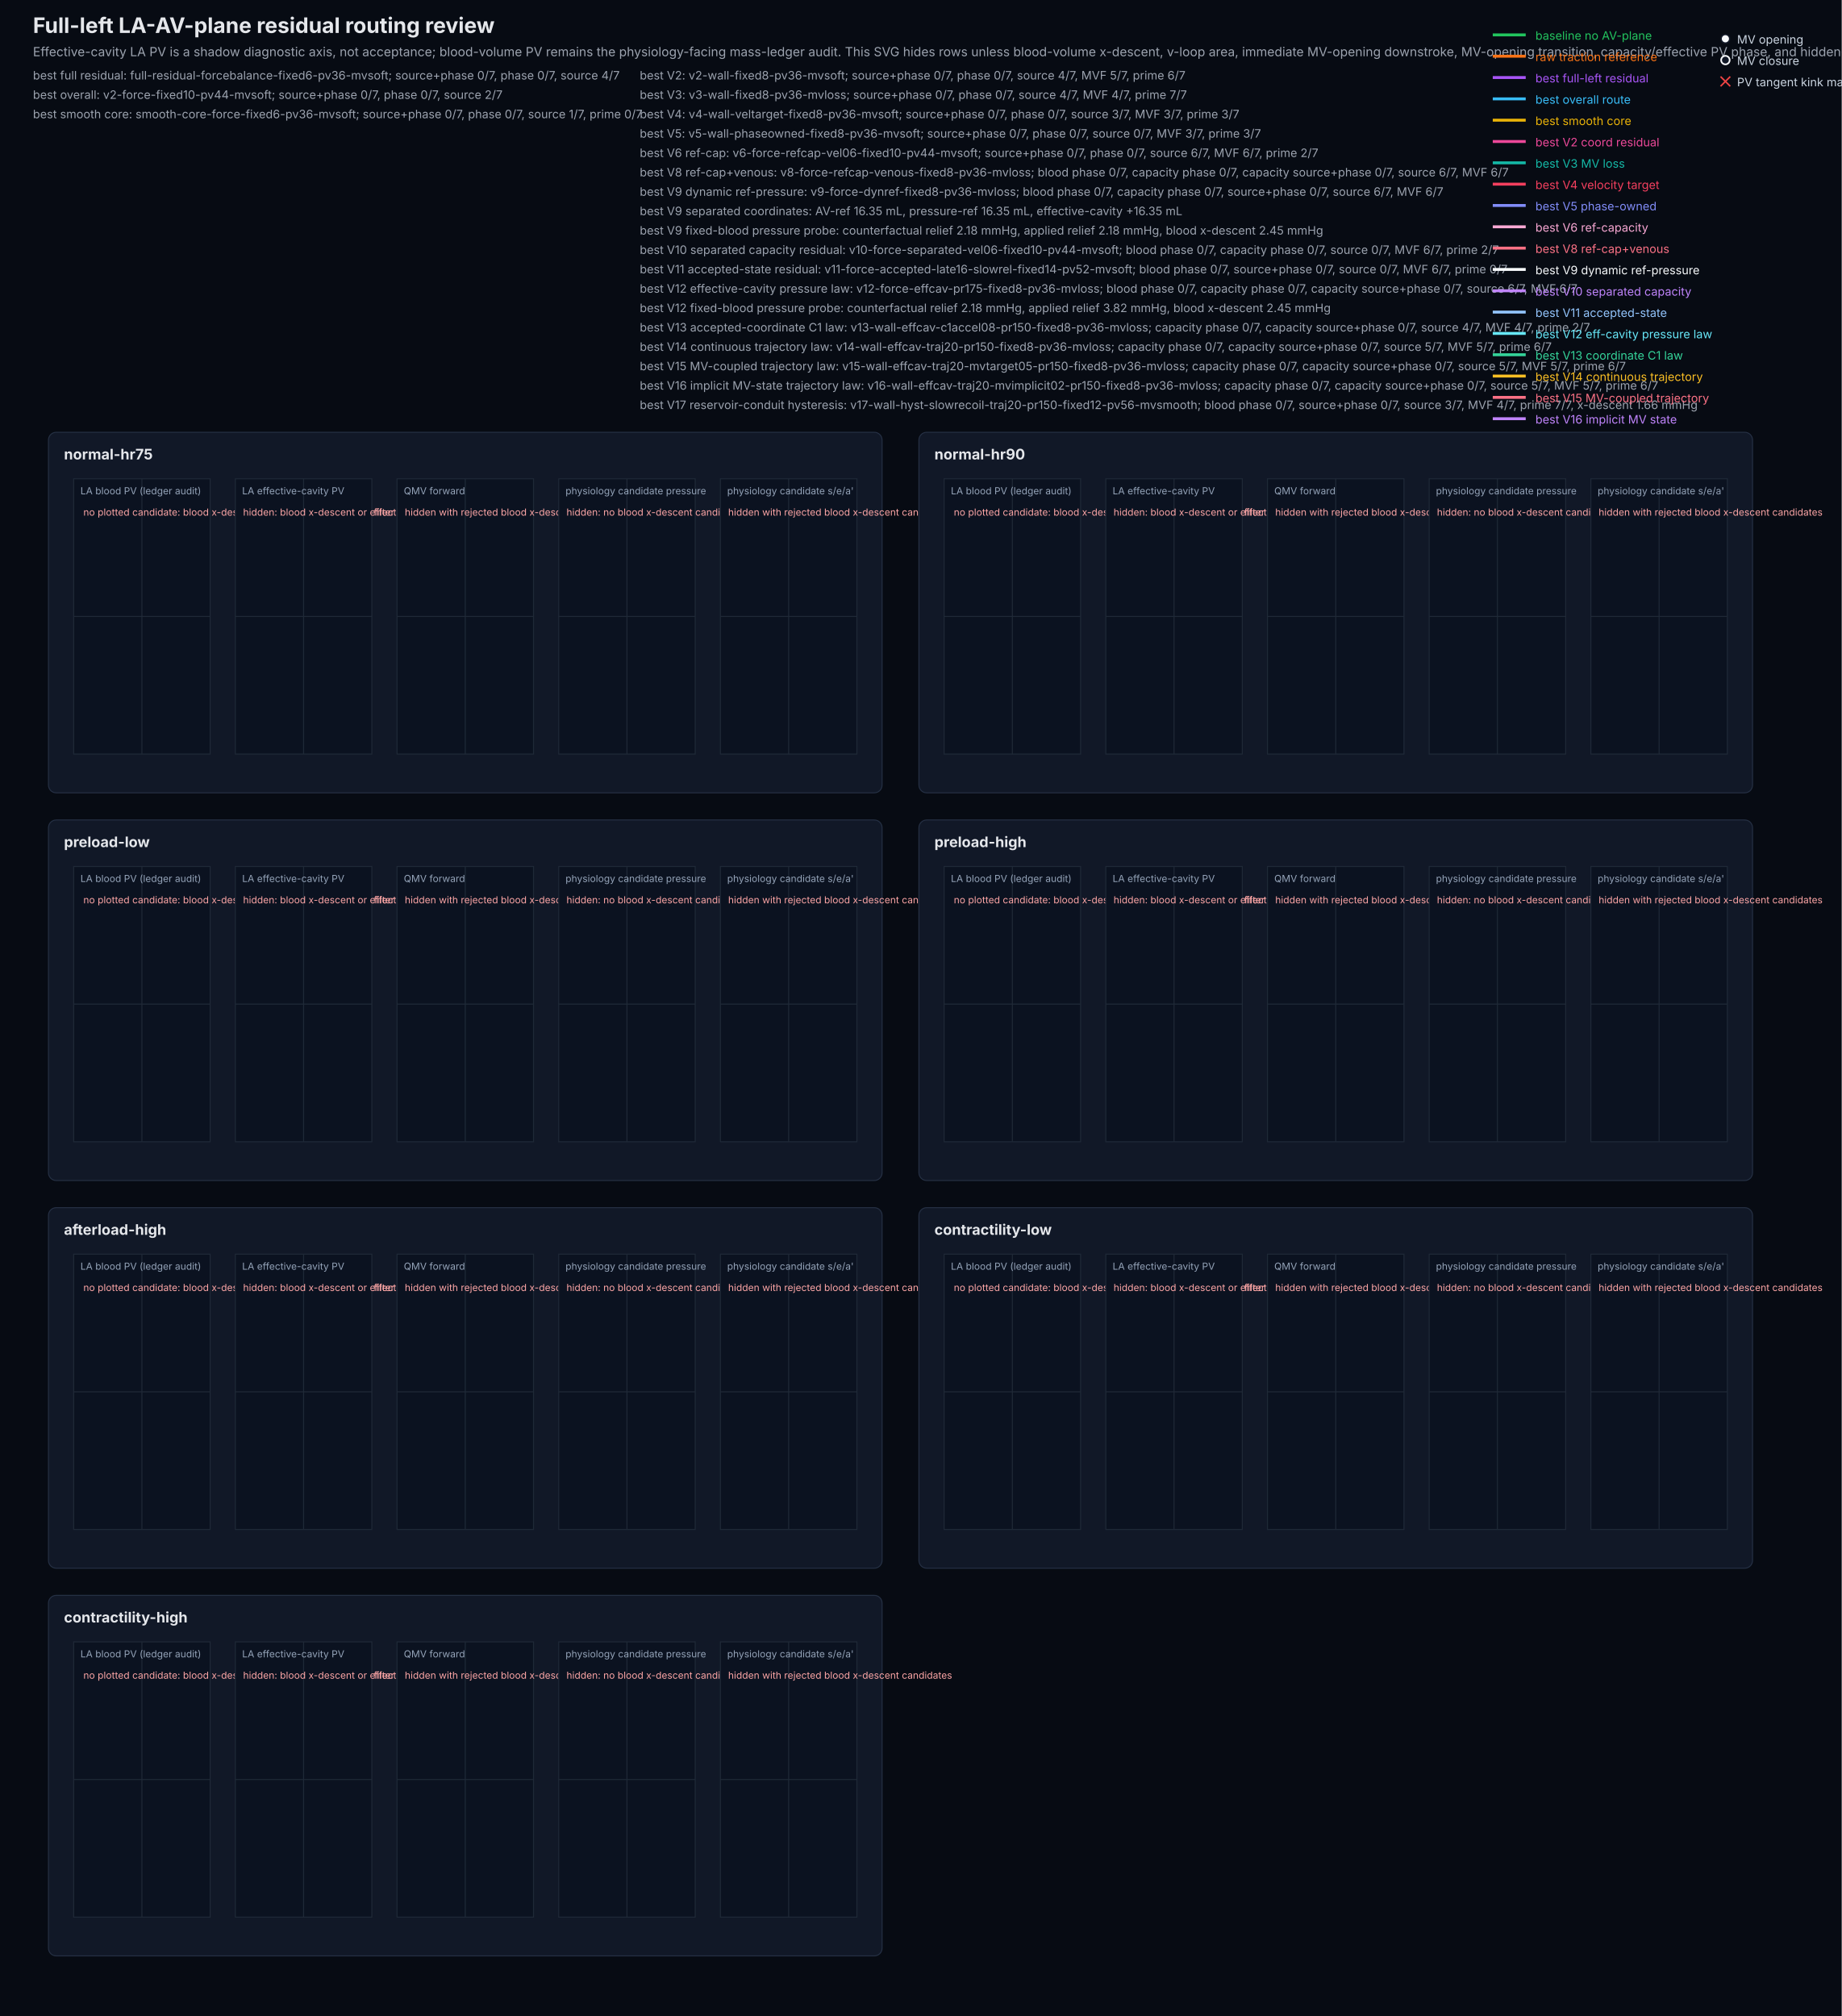
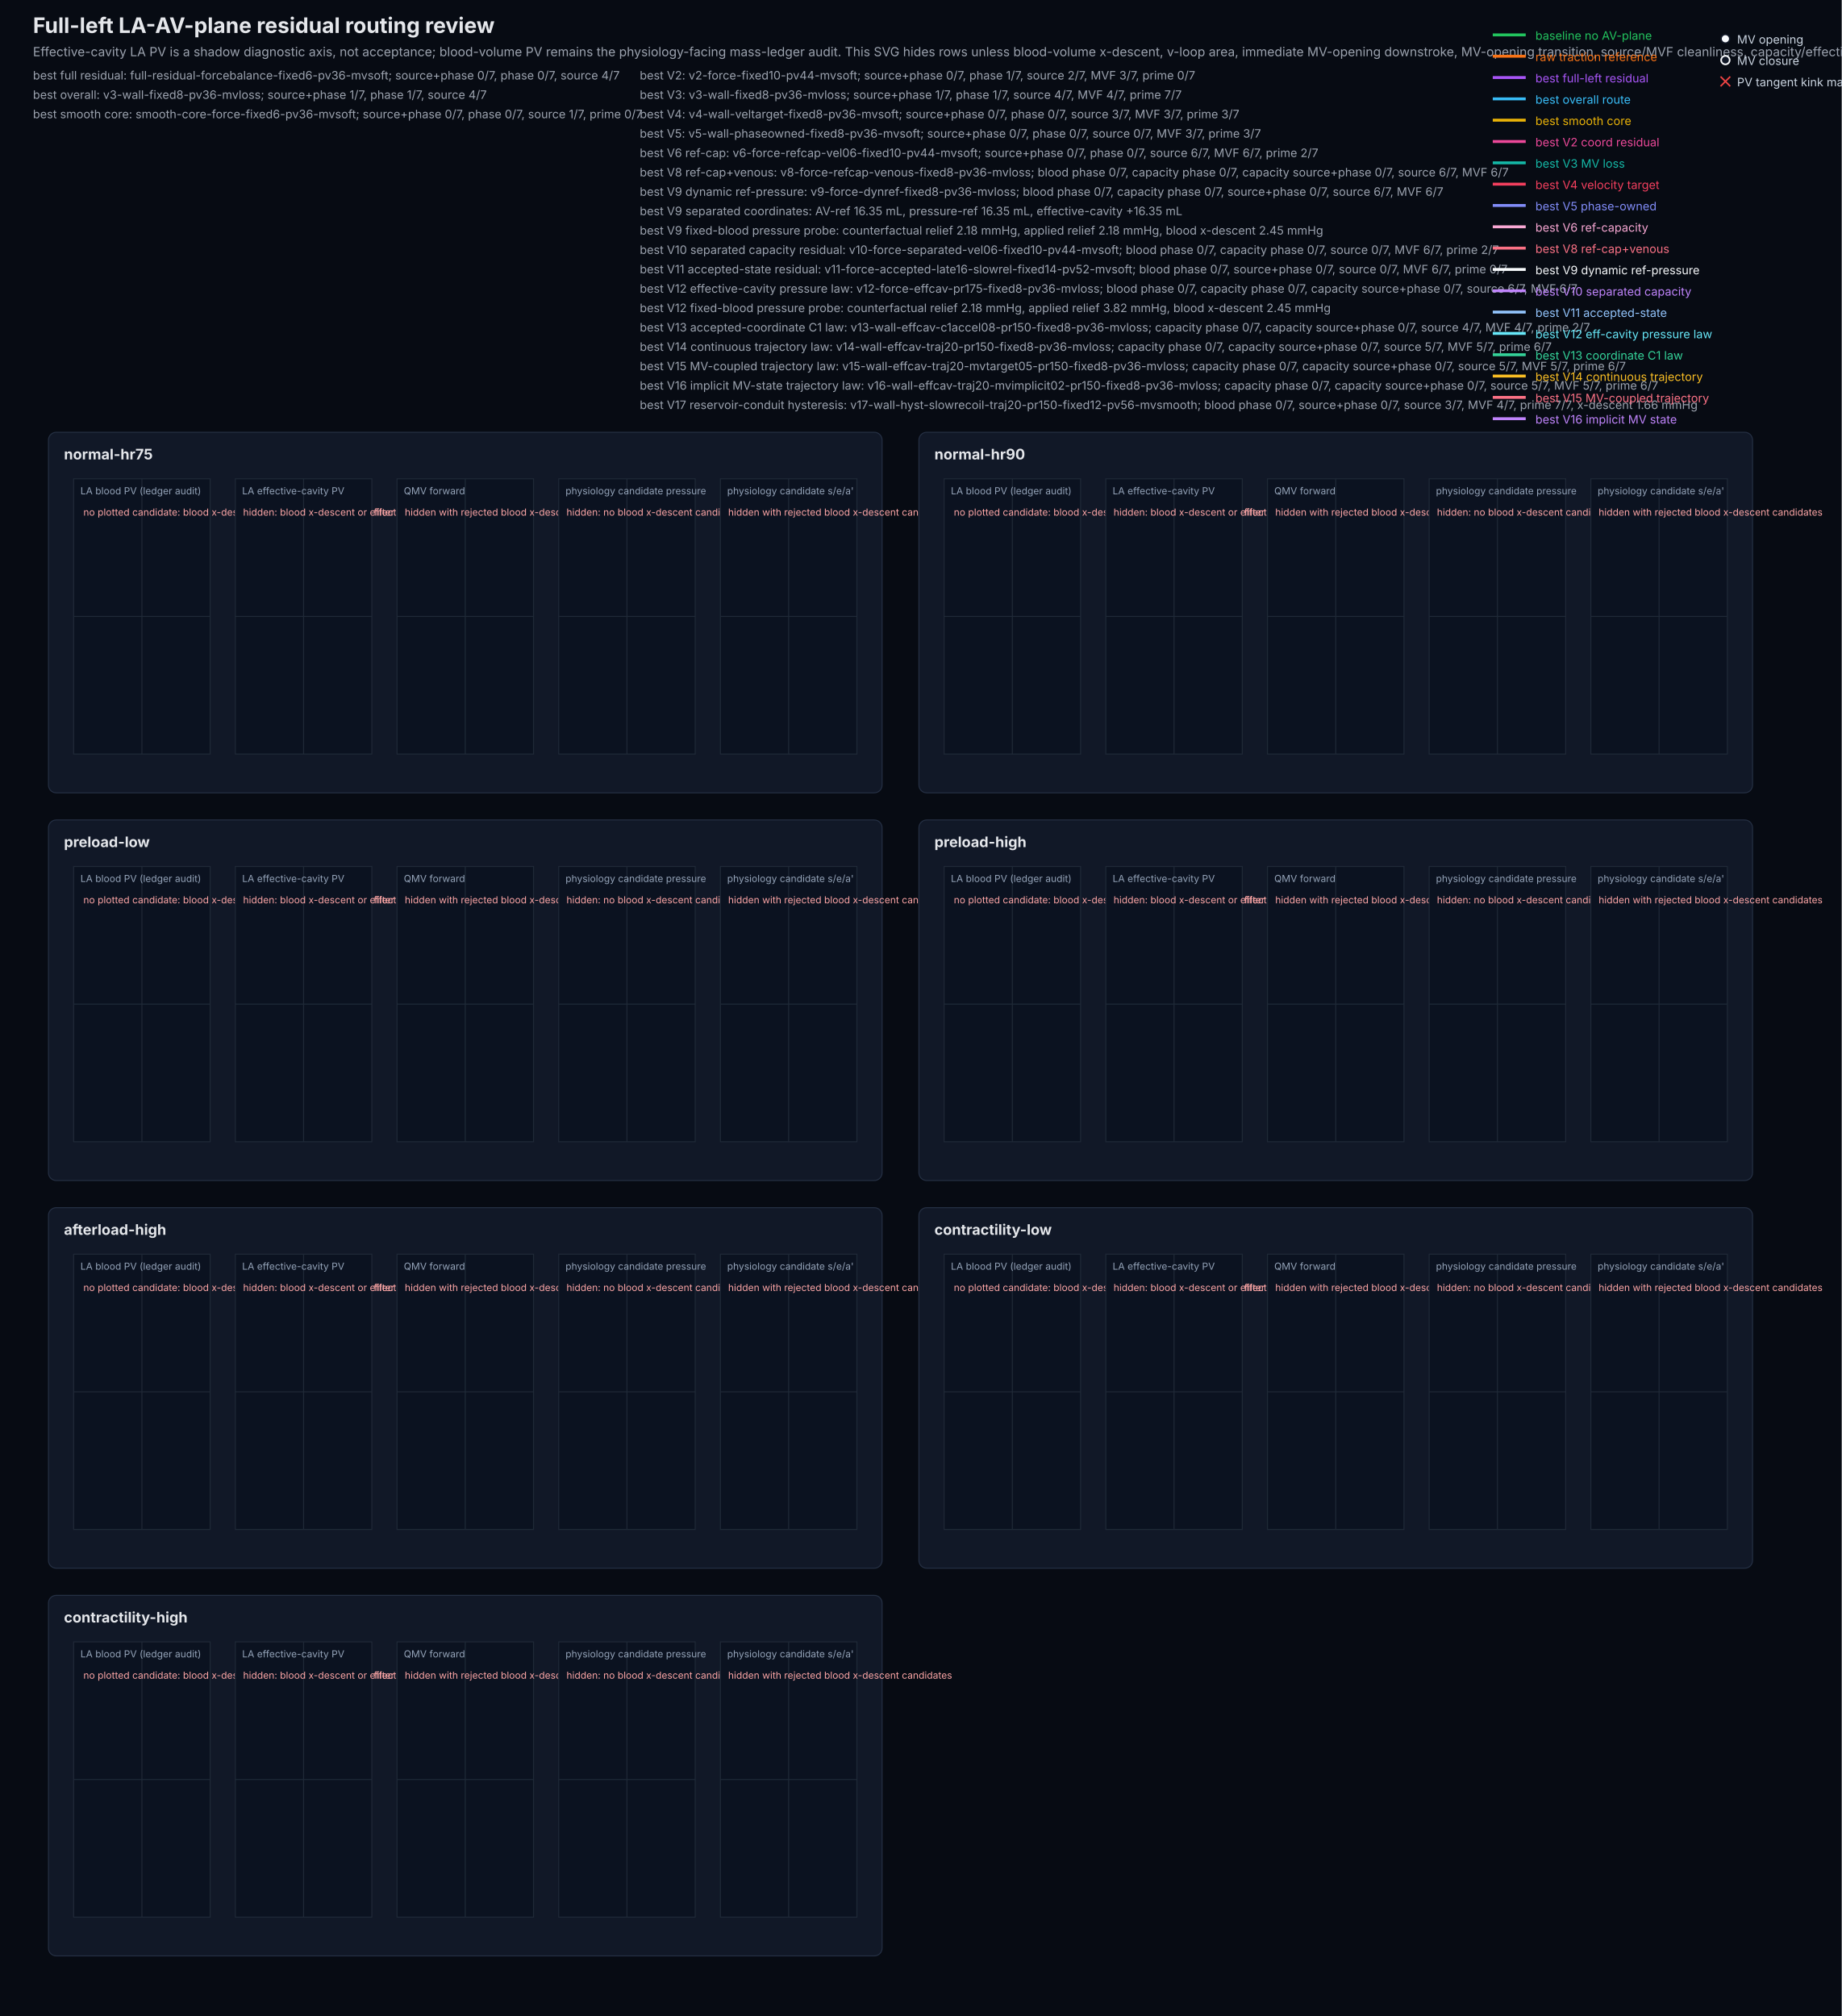
<svg xmlns="http://www.w3.org/2000/svg" width="1900" height="2080" viewBox="0 0 1900 2080">
  <rect width="1900" height="2080" fill="#070b13" />
  <text x="34" y="34" fill="#e5e7eb" font-family="Inter,Arial,sans-serif" font-size="22" font-weight="700">Full-left LA-AV-plane residual routing review</text>
-   <text x="34" y="58" fill="#9ca3af" font-family="Inter,Arial,sans-serif" font-size="13">Effective-cavity LA PV is a shadow diagnostic axis, not acceptance; blood-volume PV remains the physiology-facing mass-ledger audit. This SVG hides rows unless blood-volume x-descent, v-loop area, immediate MV-opening downstroke, MV-opening transition, capacity/effective PV phase, and hidden-volume hygiene pass; non-opening C1/kink markers are visual warnings.</text>
+   <text x="34" y="58" fill="#9ca3af" font-family="Inter,Arial,sans-serif" font-size="13">Effective-cavity LA PV is a shadow diagnostic axis, not acceptance; blood-volume PV remains the physiology-facing mass-ledger audit. This SVG hides rows unless blood-volume x-descent, v-loop area, immediate MV-opening downstroke, MV-opening transition, source/MVF cleanliness, capacity/effective PV phase, hidden-volume hygiene, and no gross fold pass; chord-below markers are warnings.</text>
  <text x="34" y="82" fill="#9ca3af" font-family="Inter,Arial,sans-serif" font-size="12">best full residual: full-residual-forcebalance-fixed6-pv36-mvsoft; source+phase 0/7, phase 0/7, source 4/7</text>
-   <text x="34" y="102" fill="#9ca3af" font-family="Inter,Arial,sans-serif" font-size="12">best overall: v2-force-fixed10-pv44-mvsoft; source+phase 0/7, phase 0/7, source 2/7</text>
+   <text x="34" y="102" fill="#9ca3af" font-family="Inter,Arial,sans-serif" font-size="12">best overall: v3-wall-fixed8-pv36-mvloss; source+phase 1/7, phase 1/7, source 4/7</text>
  <text x="34" y="122" fill="#9ca3af" font-family="Inter,Arial,sans-serif" font-size="12">best smooth core: smooth-core-force-fixed6-pv36-mvsoft; source+phase 0/7, phase 0/7, source 1/7, prime 0/7</text>
-   <text x="660" y="82" fill="#9ca3af" font-family="Inter,Arial,sans-serif" font-size="12">best V2: v2-wall-fixed8-pv36-mvsoft; source+phase 0/7, phase 0/7, source 4/7, MVF 5/7, prime 6/7</text>
-   <text x="660" y="102" fill="#9ca3af" font-family="Inter,Arial,sans-serif" font-size="12">best V3: v3-wall-fixed8-pv36-mvloss; source+phase 0/7, phase 0/7, source 4/7, MVF 4/7, prime 7/7</text>
+   <text x="660" y="82" fill="#9ca3af" font-family="Inter,Arial,sans-serif" font-size="12">best V2: v2-force-fixed10-pv44-mvsoft; source+phase 0/7, phase 1/7, source 2/7, MVF 3/7, prime 0/7</text>
+   <text x="660" y="102" fill="#9ca3af" font-family="Inter,Arial,sans-serif" font-size="12">best V3: v3-wall-fixed8-pv36-mvloss; source+phase 1/7, phase 1/7, source 4/7, MVF 4/7, prime 7/7</text>
  <text x="660" y="122" fill="#9ca3af" font-family="Inter,Arial,sans-serif" font-size="12">best V4: v4-wall-veltarget-fixed8-pv36-mvsoft; source+phase 0/7, phase 0/7, source 3/7, MVF 3/7, prime 3/7</text>
  <text x="660" y="142" fill="#9ca3af" font-family="Inter,Arial,sans-serif" font-size="12">best V5: v5-wall-phaseowned-fixed8-pv36-mvsoft; source+phase 0/7, phase 0/7, source 0/7, MVF 3/7, prime 3/7</text>
  <text x="660" y="162" fill="#9ca3af" font-family="Inter,Arial,sans-serif" font-size="12">best V6 ref-cap: v6-force-refcap-vel06-fixed10-pv44-mvsoft; source+phase 0/7, phase 0/7, source 6/7, MVF 6/7, prime 2/7</text>
  <text x="660" y="182" fill="#9ca3af" font-family="Inter,Arial,sans-serif" font-size="12">best V8 ref-cap+venous: v8-force-refcap-venous-fixed8-pv36-mvloss; blood phase 0/7, capacity phase 0/7, capacity source+phase 0/7, source 6/7, MVF 6/7</text>
  <text x="660" y="202" fill="#9ca3af" font-family="Inter,Arial,sans-serif" font-size="12">best V9 dynamic ref-pressure: v9-force-dynref-fixed8-pv36-mvloss; blood phase 0/7, capacity phase 0/7, source+phase 0/7, source 6/7, MVF 6/7</text>
  <text x="660" y="222" fill="#9ca3af" font-family="Inter,Arial,sans-serif" font-size="12">best V9 separated coordinates: AV-ref 16.35 mL, pressure-ref 16.35 mL, effective-cavity +16.35 mL</text>
  <text x="660" y="242" fill="#9ca3af" font-family="Inter,Arial,sans-serif" font-size="12">best V9 fixed-blood pressure probe: counterfactual relief 2.18 mmHg, applied relief 2.18 mmHg, blood x-descent 2.45 mmHg</text>
  <text x="660" y="262" fill="#9ca3af" font-family="Inter,Arial,sans-serif" font-size="12">best V10 separated capacity residual: v10-force-separated-vel06-fixed10-pv44-mvsoft; blood phase 0/7, capacity phase 0/7, source 0/7, MVF 6/7, prime 2/7</text>
  <text x="660" y="282" fill="#9ca3af" font-family="Inter,Arial,sans-serif" font-size="12">best V11 accepted-state residual: v11-force-accepted-late16-slowrel-fixed14-pv52-mvsoft; blood phase 0/7, source+phase 0/7, source 0/7, MVF 6/7, prime 0/7</text>
  <text x="660" y="302" fill="#9ca3af" font-family="Inter,Arial,sans-serif" font-size="12">best V12 effective-cavity pressure law: v12-force-effcav-pr175-fixed8-pv36-mvloss; blood phase 0/7, capacity phase 0/7, capacity source+phase 0/7, source 6/7, MVF 6/7</text>
  <text x="660" y="322" fill="#9ca3af" font-family="Inter,Arial,sans-serif" font-size="12">best V12 fixed-blood pressure probe: counterfactual relief 2.18 mmHg, applied relief 3.82 mmHg, blood x-descent 2.45 mmHg</text>
  <text x="660" y="342" fill="#9ca3af" font-family="Inter,Arial,sans-serif" font-size="12">best V13 accepted-coordinate C1 law: v13-wall-effcav-c1accel08-pr150-fixed8-pv36-mvloss; capacity phase 0/7, capacity source+phase 0/7, source 4/7, MVF 4/7, prime 2/7</text>
  <text x="660" y="362" fill="#9ca3af" font-family="Inter,Arial,sans-serif" font-size="12">best V14 continuous trajectory law: v14-wall-effcav-traj20-pr150-fixed8-pv36-mvloss; capacity phase 0/7, capacity source+phase 0/7, source 5/7, MVF 5/7, prime 6/7</text>
  <text x="660" y="382" fill="#9ca3af" font-family="Inter,Arial,sans-serif" font-size="12">best V15 MV-coupled trajectory law: v15-wall-effcav-traj20-mvtarget05-pr150-fixed8-pv36-mvloss; capacity phase 0/7, capacity source+phase 0/7, source 5/7, MVF 5/7, prime 6/7</text>
  <text x="660" y="402" fill="#9ca3af" font-family="Inter,Arial,sans-serif" font-size="12">best V16 implicit MV-state trajectory law: v16-wall-effcav-traj20-mvimplicit02-pr150-fixed8-pv36-mvloss; capacity phase 0/7, capacity source+phase 0/7, source 5/7, MVF 5/7, prime 6/7</text>
  <text x="660" y="422" fill="#9ca3af" font-family="Inter,Arial,sans-serif" font-size="12">best V17 reservoir-conduit hysteresis: v17-wall-hyst-slowrecoil-traj20-pr150-fixed12-pv56-mvsmooth; blood phase 0/7, source+phase 0/7, source 3/7, MVF 4/7, prime 7/7, x-descent 1.66 mmHg</text>
  <line x1="1540" y1="36" x2="1574" y2="36" stroke="#22c55e" stroke-width="3" />
  <text x="1584" y="41" fill="#22c55e" font-family="Inter,Arial,sans-serif" font-size="12">baseline no AV-plane</text>
  <line x1="1540" y1="58" x2="1574" y2="58" stroke="#f97316" stroke-width="3" />
  <text x="1584" y="63" fill="#f97316" font-family="Inter,Arial,sans-serif" font-size="12">raw traction reference</text>
  <line x1="1540" y1="80" x2="1574" y2="80" stroke="#a855f7" stroke-width="3" />
  <text x="1584" y="85" fill="#a855f7" font-family="Inter,Arial,sans-serif" font-size="12">best full-left residual</text>
  <line x1="1540" y1="102" x2="1574" y2="102" stroke="#38bdf8" stroke-width="3" />
  <text x="1584" y="107" fill="#38bdf8" font-family="Inter,Arial,sans-serif" font-size="12">best overall route</text>
  <line x1="1540" y1="124" x2="1574" y2="124" stroke="#eab308" stroke-width="3" />
  <text x="1584" y="129" fill="#eab308" font-family="Inter,Arial,sans-serif" font-size="12">best smooth core</text>
  <line x1="1540" y1="146" x2="1574" y2="146" stroke="#ec4899" stroke-width="3" />
  <text x="1584" y="151" fill="#ec4899" font-family="Inter,Arial,sans-serif" font-size="12">best V2 coord residual</text>
  <line x1="1540" y1="168" x2="1574" y2="168" stroke="#14b8a6" stroke-width="3" />
  <text x="1584" y="173" fill="#14b8a6" font-family="Inter,Arial,sans-serif" font-size="12">best V3 MV loss</text>
  <line x1="1540" y1="190" x2="1574" y2="190" stroke="#f43f5e" stroke-width="3" />
  <text x="1584" y="195" fill="#f43f5e" font-family="Inter,Arial,sans-serif" font-size="12">best V4 velocity target</text>
  <line x1="1540" y1="212" x2="1574" y2="212" stroke="#818cf8" stroke-width="3" />
  <text x="1584" y="217" fill="#818cf8" font-family="Inter,Arial,sans-serif" font-size="12">best V5 phase-owned</text>
  <line x1="1540" y1="234" x2="1574" y2="234" stroke="#f9a8d4" stroke-width="3" />
  <text x="1584" y="239" fill="#f9a8d4" font-family="Inter,Arial,sans-serif" font-size="12">best V6 ref-capacity</text>
  <line x1="1540" y1="256" x2="1574" y2="256" stroke="#fb7185" stroke-width="3" />
  <text x="1584" y="261" fill="#fb7185" font-family="Inter,Arial,sans-serif" font-size="12">best V8 ref-cap+venous</text>
  <line x1="1540" y1="278" x2="1574" y2="278" stroke="#f8fafc" stroke-width="3" />
  <text x="1584" y="283" fill="#f8fafc" font-family="Inter,Arial,sans-serif" font-size="12">best V9 dynamic ref-pressure</text>
  <line x1="1540" y1="300" x2="1574" y2="300" stroke="#c084fc" stroke-width="3" />
  <text x="1584" y="305" fill="#c084fc" font-family="Inter,Arial,sans-serif" font-size="12">best V10 separated capacity</text>
  <line x1="1540" y1="322" x2="1574" y2="322" stroke="#93c5fd" stroke-width="3" />
  <text x="1584" y="327" fill="#93c5fd" font-family="Inter,Arial,sans-serif" font-size="12">best V11 accepted-state</text>
  <line x1="1540" y1="344" x2="1574" y2="344" stroke="#67e8f9" stroke-width="3" />
  <text x="1584" y="349" fill="#67e8f9" font-family="Inter,Arial,sans-serif" font-size="12">best V12 eff-cavity pressure law</text>
  <line x1="1540" y1="366" x2="1574" y2="366" stroke="#34d399" stroke-width="3" />
  <text x="1584" y="371" fill="#34d399" font-family="Inter,Arial,sans-serif" font-size="12">best V13 coordinate C1 law</text>
  <line x1="1540" y1="388" x2="1574" y2="388" stroke="#fbbf24" stroke-width="3" />
  <text x="1584" y="393" fill="#fbbf24" font-family="Inter,Arial,sans-serif" font-size="12">best V14 continuous trajectory</text>
  <line x1="1540" y1="410" x2="1574" y2="410" stroke="#fb7185" stroke-width="3" />
  <text x="1584" y="415" fill="#fb7185" font-family="Inter,Arial,sans-serif" font-size="12">best V15 MV-coupled trajectory</text>
  <line x1="1540" y1="432" x2="1574" y2="432" stroke="#c084fc" stroke-width="3" />
  <text x="1584" y="437" fill="#c084fc" font-family="Inter,Arial,sans-serif" font-size="12">best V16 implicit MV state</text>
  <line x1="1540" y1="454" x2="1574" y2="454" stroke="#2dd4bf" stroke-width="3" />
  <text x="1584" y="459" fill="#2dd4bf" font-family="Inter,Arial,sans-serif" font-size="12">best V17 reservoir-conduit hysteresis</text>
  <circle cx="1780" cy="40" r="4.4" fill="#f8fafc" stroke="#111827" stroke-width="1.4" />
  <text x="1792" y="45" fill="#cbd5e1" font-family="Inter,Arial,sans-serif" font-size="12">MV opening</text>
  <circle cx="1780" cy="62" r="4.4" fill="#111827" stroke="#f8fafc" stroke-width="1.7" />
  <text x="1792" y="67" fill="#cbd5e1" font-family="Inter,Arial,sans-serif" font-size="12">MV closure</text>
  <path d="M1775,79 L1785,89 M1785,79 L1775,89" stroke="#ef4444" stroke-width="1.6" />
  <text x="1792" y="89" fill="#cbd5e1" font-family="Inter,Arial,sans-serif" font-size="12">PV tangent kink marker</text>
  <rect x="50" y="446" width="860" height="372" rx="8" fill="#111827" stroke="#253044" />
  <text x="66" y="474" fill="#e5e7eb" font-family="Inter,Arial,sans-serif" font-size="15" font-weight="700">normal-hr75</text>
  <rect x="76" y="494" width="140.8" height="284" fill="#0b1220" stroke="#1f2937" />
  <line x1="76" y1="636" x2="216.8" y2="636" stroke="#1f2937" stroke-width="1" />
  <line x1="146.4" y1="494" x2="146.4" y2="778" stroke="#1f2937" stroke-width="1" />
  <text x="83" y="510" fill="#94a3b8" font-family="Inter,Arial,sans-serif" font-size="10">LA blood PV (ledger audit)</text>
  <text x="86" y="532" fill="#fca5a5" font-family="Inter,Arial,sans-serif" font-size="10">no plotted candidate: blood x-descent or effective/capacity PV filter rejected all overlays</text>
  <rect x="242.8" y="494" width="140.8" height="284" fill="#0b1220" stroke="#1f2937" />
  <line x1="242.8" y1="636" x2="383.6" y2="636" stroke="#1f2937" stroke-width="1" />
  <line x1="313.2" y1="494" x2="313.2" y2="778" stroke="#1f2937" stroke-width="1" />
  <text x="249.8" y="510" fill="#94a3b8" font-family="Inter,Arial,sans-serif" font-size="10">LA effective-cavity PV</text>
  <text x="250.8" y="532" fill="#fca5a5" font-family="Inter,Arial,sans-serif" font-size="10">hidden: blood x-descent or effective/capacity phase failed</text>
  <rect x="409.6" y="494" width="140.8" height="284" fill="#0b1220" stroke="#1f2937" />
  <line x1="409.6" y1="636" x2="550.4" y2="636" stroke="#1f2937" stroke-width="1" />
  <line x1="480" y1="494" x2="480" y2="778" stroke="#1f2937" stroke-width="1" />
  <text x="416.6" y="510" fill="#94a3b8" font-family="Inter,Arial,sans-serif" font-size="10">QMV forward</text>
  <text x="417.6" y="532" fill="#fca5a5" font-family="Inter,Arial,sans-serif" font-size="10">hidden with rejected blood x-descent candidates</text>
  <rect x="576.4" y="494" width="140.8" height="284" fill="#0b1220" stroke="#1f2937" />
  <line x1="576.4" y1="636" x2="717.2" y2="636" stroke="#1f2937" stroke-width="1" />
  <line x1="646.8" y1="494" x2="646.8" y2="778" stroke="#1f2937" stroke-width="1" />
  <text x="583.4" y="510" fill="#94a3b8" font-family="Inter,Arial,sans-serif" font-size="10">physiology candidate pressure</text>
  <text x="584.4" y="532" fill="#fca5a5" font-family="Inter,Arial,sans-serif" font-size="10">hidden: no blood x-descent candidate</text>
  <rect x="743.2" y="494" width="140.8" height="284" fill="#0b1220" stroke="#1f2937" />
  <line x1="743.2" y1="636" x2="884" y2="636" stroke="#1f2937" stroke-width="1" />
  <line x1="813.6" y1="494" x2="813.6" y2="778" stroke="#1f2937" stroke-width="1" />
  <text x="750.2" y="510" fill="#94a3b8" font-family="Inter,Arial,sans-serif" font-size="10">physiology candidate s/e/a'</text>
  <text x="751.2" y="532" fill="#fca5a5" font-family="Inter,Arial,sans-serif" font-size="10">hidden with rejected blood x-descent candidates</text>
  <rect x="948" y="446" width="860" height="372" rx="8" fill="#111827" stroke="#253044" />
  <text x="964" y="474" fill="#e5e7eb" font-family="Inter,Arial,sans-serif" font-size="15" font-weight="700">normal-hr90</text>
  <rect x="974" y="494" width="140.8" height="284" fill="#0b1220" stroke="#1f2937" />
  <line x1="974" y1="636" x2="1114.8" y2="636" stroke="#1f2937" stroke-width="1" />
  <line x1="1044.4" y1="494" x2="1044.4" y2="778" stroke="#1f2937" stroke-width="1" />
  <text x="981" y="510" fill="#94a3b8" font-family="Inter,Arial,sans-serif" font-size="10">LA blood PV (ledger audit)</text>
  <text x="984" y="532" fill="#fca5a5" font-family="Inter,Arial,sans-serif" font-size="10">no plotted candidate: blood x-descent or effective/capacity PV filter rejected all overlays</text>
  <rect x="1140.8" y="494" width="140.8" height="284" fill="#0b1220" stroke="#1f2937" />
  <line x1="1140.8" y1="636" x2="1281.6" y2="636" stroke="#1f2937" stroke-width="1" />
  <line x1="1211.2" y1="494" x2="1211.2" y2="778" stroke="#1f2937" stroke-width="1" />
  <text x="1147.8" y="510" fill="#94a3b8" font-family="Inter,Arial,sans-serif" font-size="10">LA effective-cavity PV</text>
  <text x="1148.8" y="532" fill="#fca5a5" font-family="Inter,Arial,sans-serif" font-size="10">hidden: blood x-descent or effective/capacity phase failed</text>
  <rect x="1307.6" y="494" width="140.8" height="284" fill="#0b1220" stroke="#1f2937" />
  <line x1="1307.6" y1="636" x2="1448.4" y2="636" stroke="#1f2937" stroke-width="1" />
  <line x1="1378" y1="494" x2="1378" y2="778" stroke="#1f2937" stroke-width="1" />
  <text x="1314.6" y="510" fill="#94a3b8" font-family="Inter,Arial,sans-serif" font-size="10">QMV forward</text>
  <text x="1315.6" y="532" fill="#fca5a5" font-family="Inter,Arial,sans-serif" font-size="10">hidden with rejected blood x-descent candidates</text>
  <rect x="1474.4" y="494" width="140.8" height="284" fill="#0b1220" stroke="#1f2937" />
  <line x1="1474.4" y1="636" x2="1615.2" y2="636" stroke="#1f2937" stroke-width="1" />
  <line x1="1544.8" y1="494" x2="1544.8" y2="778" stroke="#1f2937" stroke-width="1" />
  <text x="1481.4" y="510" fill="#94a3b8" font-family="Inter,Arial,sans-serif" font-size="10">physiology candidate pressure</text>
  <text x="1482.4" y="532" fill="#fca5a5" font-family="Inter,Arial,sans-serif" font-size="10">hidden: no blood x-descent candidate</text>
  <rect x="1641.2" y="494" width="140.8" height="284" fill="#0b1220" stroke="#1f2937" />
  <line x1="1641.2" y1="636" x2="1782" y2="636" stroke="#1f2937" stroke-width="1" />
  <line x1="1711.6" y1="494" x2="1711.6" y2="778" stroke="#1f2937" stroke-width="1" />
  <text x="1648.2" y="510" fill="#94a3b8" font-family="Inter,Arial,sans-serif" font-size="10">physiology candidate s/e/a'</text>
  <text x="1649.2" y="532" fill="#fca5a5" font-family="Inter,Arial,sans-serif" font-size="10">hidden with rejected blood x-descent candidates</text>
  <rect x="50" y="846" width="860" height="372" rx="8" fill="#111827" stroke="#253044" />
  <text x="66" y="874" fill="#e5e7eb" font-family="Inter,Arial,sans-serif" font-size="15" font-weight="700">preload-low</text>
  <rect x="76" y="894" width="140.8" height="284" fill="#0b1220" stroke="#1f2937" />
  <line x1="76" y1="1036" x2="216.8" y2="1036" stroke="#1f2937" stroke-width="1" />
  <line x1="146.4" y1="894" x2="146.4" y2="1178" stroke="#1f2937" stroke-width="1" />
  <text x="83" y="910" fill="#94a3b8" font-family="Inter,Arial,sans-serif" font-size="10">LA blood PV (ledger audit)</text>
  <text x="86" y="932" fill="#fca5a5" font-family="Inter,Arial,sans-serif" font-size="10">no plotted candidate: blood x-descent or effective/capacity PV filter rejected all overlays</text>
  <rect x="242.8" y="894" width="140.8" height="284" fill="#0b1220" stroke="#1f2937" />
  <line x1="242.8" y1="1036" x2="383.6" y2="1036" stroke="#1f2937" stroke-width="1" />
  <line x1="313.2" y1="894" x2="313.2" y2="1178" stroke="#1f2937" stroke-width="1" />
  <text x="249.8" y="910" fill="#94a3b8" font-family="Inter,Arial,sans-serif" font-size="10">LA effective-cavity PV</text>
  <text x="250.8" y="932" fill="#fca5a5" font-family="Inter,Arial,sans-serif" font-size="10">hidden: blood x-descent or effective/capacity phase failed</text>
  <rect x="409.6" y="894" width="140.8" height="284" fill="#0b1220" stroke="#1f2937" />
  <line x1="409.6" y1="1036" x2="550.4" y2="1036" stroke="#1f2937" stroke-width="1" />
  <line x1="480" y1="894" x2="480" y2="1178" stroke="#1f2937" stroke-width="1" />
  <text x="416.6" y="910" fill="#94a3b8" font-family="Inter,Arial,sans-serif" font-size="10">QMV forward</text>
  <text x="417.6" y="932" fill="#fca5a5" font-family="Inter,Arial,sans-serif" font-size="10">hidden with rejected blood x-descent candidates</text>
  <rect x="576.4" y="894" width="140.8" height="284" fill="#0b1220" stroke="#1f2937" />
  <line x1="576.4" y1="1036" x2="717.2" y2="1036" stroke="#1f2937" stroke-width="1" />
  <line x1="646.8" y1="894" x2="646.8" y2="1178" stroke="#1f2937" stroke-width="1" />
  <text x="583.4" y="910" fill="#94a3b8" font-family="Inter,Arial,sans-serif" font-size="10">physiology candidate pressure</text>
  <text x="584.4" y="932" fill="#fca5a5" font-family="Inter,Arial,sans-serif" font-size="10">hidden: no blood x-descent candidate</text>
  <rect x="743.2" y="894" width="140.8" height="284" fill="#0b1220" stroke="#1f2937" />
  <line x1="743.2" y1="1036" x2="884" y2="1036" stroke="#1f2937" stroke-width="1" />
  <line x1="813.6" y1="894" x2="813.6" y2="1178" stroke="#1f2937" stroke-width="1" />
  <text x="750.2" y="910" fill="#94a3b8" font-family="Inter,Arial,sans-serif" font-size="10">physiology candidate s/e/a'</text>
  <text x="751.2" y="932" fill="#fca5a5" font-family="Inter,Arial,sans-serif" font-size="10">hidden with rejected blood x-descent candidates</text>
  <rect x="948" y="846" width="860" height="372" rx="8" fill="#111827" stroke="#253044" />
  <text x="964" y="874" fill="#e5e7eb" font-family="Inter,Arial,sans-serif" font-size="15" font-weight="700">preload-high</text>
  <rect x="974" y="894" width="140.8" height="284" fill="#0b1220" stroke="#1f2937" />
  <line x1="974" y1="1036" x2="1114.8" y2="1036" stroke="#1f2937" stroke-width="1" />
  <line x1="1044.4" y1="894" x2="1044.4" y2="1178" stroke="#1f2937" stroke-width="1" />
  <text x="981" y="910" fill="#94a3b8" font-family="Inter,Arial,sans-serif" font-size="10">LA blood PV (ledger audit)</text>
  <text x="984" y="932" fill="#fca5a5" font-family="Inter,Arial,sans-serif" font-size="10">no plotted candidate: blood x-descent or effective/capacity PV filter rejected all overlays</text>
  <rect x="1140.8" y="894" width="140.8" height="284" fill="#0b1220" stroke="#1f2937" />
  <line x1="1140.8" y1="1036" x2="1281.6" y2="1036" stroke="#1f2937" stroke-width="1" />
  <line x1="1211.2" y1="894" x2="1211.2" y2="1178" stroke="#1f2937" stroke-width="1" />
  <text x="1147.8" y="910" fill="#94a3b8" font-family="Inter,Arial,sans-serif" font-size="10">LA effective-cavity PV</text>
  <text x="1148.8" y="932" fill="#fca5a5" font-family="Inter,Arial,sans-serif" font-size="10">hidden: blood x-descent or effective/capacity phase failed</text>
  <rect x="1307.6" y="894" width="140.8" height="284" fill="#0b1220" stroke="#1f2937" />
  <line x1="1307.6" y1="1036" x2="1448.4" y2="1036" stroke="#1f2937" stroke-width="1" />
  <line x1="1378" y1="894" x2="1378" y2="1178" stroke="#1f2937" stroke-width="1" />
  <text x="1314.6" y="910" fill="#94a3b8" font-family="Inter,Arial,sans-serif" font-size="10">QMV forward</text>
  <text x="1315.6" y="932" fill="#fca5a5" font-family="Inter,Arial,sans-serif" font-size="10">hidden with rejected blood x-descent candidates</text>
  <rect x="1474.4" y="894" width="140.8" height="284" fill="#0b1220" stroke="#1f2937" />
  <line x1="1474.4" y1="1036" x2="1615.2" y2="1036" stroke="#1f2937" stroke-width="1" />
  <line x1="1544.8" y1="894" x2="1544.8" y2="1178" stroke="#1f2937" stroke-width="1" />
  <text x="1481.4" y="910" fill="#94a3b8" font-family="Inter,Arial,sans-serif" font-size="10">physiology candidate pressure</text>
  <text x="1482.4" y="932" fill="#fca5a5" font-family="Inter,Arial,sans-serif" font-size="10">hidden: no blood x-descent candidate</text>
  <rect x="1641.2" y="894" width="140.8" height="284" fill="#0b1220" stroke="#1f2937" />
  <line x1="1641.2" y1="1036" x2="1782" y2="1036" stroke="#1f2937" stroke-width="1" />
  <line x1="1711.6" y1="894" x2="1711.6" y2="1178" stroke="#1f2937" stroke-width="1" />
  <text x="1648.2" y="910" fill="#94a3b8" font-family="Inter,Arial,sans-serif" font-size="10">physiology candidate s/e/a'</text>
  <text x="1649.2" y="932" fill="#fca5a5" font-family="Inter,Arial,sans-serif" font-size="10">hidden with rejected blood x-descent candidates</text>
  <rect x="50" y="1246" width="860" height="372" rx="8" fill="#111827" stroke="#253044" />
  <text x="66" y="1274" fill="#e5e7eb" font-family="Inter,Arial,sans-serif" font-size="15" font-weight="700">afterload-high</text>
  <rect x="76" y="1294" width="140.8" height="284" fill="#0b1220" stroke="#1f2937" />
  <line x1="76" y1="1436" x2="216.8" y2="1436" stroke="#1f2937" stroke-width="1" />
  <line x1="146.4" y1="1294" x2="146.4" y2="1578" stroke="#1f2937" stroke-width="1" />
  <text x="83" y="1310" fill="#94a3b8" font-family="Inter,Arial,sans-serif" font-size="10">LA blood PV (ledger audit)</text>
  <text x="86" y="1332" fill="#fca5a5" font-family="Inter,Arial,sans-serif" font-size="10">no plotted candidate: blood x-descent or effective/capacity PV filter rejected all overlays</text>
  <rect x="242.8" y="1294" width="140.8" height="284" fill="#0b1220" stroke="#1f2937" />
  <line x1="242.8" y1="1436" x2="383.6" y2="1436" stroke="#1f2937" stroke-width="1" />
  <line x1="313.2" y1="1294" x2="313.2" y2="1578" stroke="#1f2937" stroke-width="1" />
  <text x="249.8" y="1310" fill="#94a3b8" font-family="Inter,Arial,sans-serif" font-size="10">LA effective-cavity PV</text>
  <text x="250.8" y="1332" fill="#fca5a5" font-family="Inter,Arial,sans-serif" font-size="10">hidden: blood x-descent or effective/capacity phase failed</text>
  <rect x="409.6" y="1294" width="140.8" height="284" fill="#0b1220" stroke="#1f2937" />
  <line x1="409.6" y1="1436" x2="550.4" y2="1436" stroke="#1f2937" stroke-width="1" />
  <line x1="480" y1="1294" x2="480" y2="1578" stroke="#1f2937" stroke-width="1" />
  <text x="416.6" y="1310" fill="#94a3b8" font-family="Inter,Arial,sans-serif" font-size="10">QMV forward</text>
  <text x="417.6" y="1332" fill="#fca5a5" font-family="Inter,Arial,sans-serif" font-size="10">hidden with rejected blood x-descent candidates</text>
  <rect x="576.4" y="1294" width="140.8" height="284" fill="#0b1220" stroke="#1f2937" />
  <line x1="576.4" y1="1436" x2="717.2" y2="1436" stroke="#1f2937" stroke-width="1" />
  <line x1="646.8" y1="1294" x2="646.8" y2="1578" stroke="#1f2937" stroke-width="1" />
  <text x="583.4" y="1310" fill="#94a3b8" font-family="Inter,Arial,sans-serif" font-size="10">physiology candidate pressure</text>
  <text x="584.4" y="1332" fill="#fca5a5" font-family="Inter,Arial,sans-serif" font-size="10">hidden: no blood x-descent candidate</text>
  <rect x="743.2" y="1294" width="140.8" height="284" fill="#0b1220" stroke="#1f2937" />
  <line x1="743.2" y1="1436" x2="884" y2="1436" stroke="#1f2937" stroke-width="1" />
  <line x1="813.6" y1="1294" x2="813.6" y2="1578" stroke="#1f2937" stroke-width="1" />
  <text x="750.2" y="1310" fill="#94a3b8" font-family="Inter,Arial,sans-serif" font-size="10">physiology candidate s/e/a'</text>
  <text x="751.2" y="1332" fill="#fca5a5" font-family="Inter,Arial,sans-serif" font-size="10">hidden with rejected blood x-descent candidates</text>
  <rect x="948" y="1246" width="860" height="372" rx="8" fill="#111827" stroke="#253044" />
  <text x="964" y="1274" fill="#e5e7eb" font-family="Inter,Arial,sans-serif" font-size="15" font-weight="700">contractility-low</text>
  <rect x="974" y="1294" width="140.8" height="284" fill="#0b1220" stroke="#1f2937" />
  <line x1="974" y1="1436" x2="1114.8" y2="1436" stroke="#1f2937" stroke-width="1" />
  <line x1="1044.4" y1="1294" x2="1044.4" y2="1578" stroke="#1f2937" stroke-width="1" />
  <text x="981" y="1310" fill="#94a3b8" font-family="Inter,Arial,sans-serif" font-size="10">LA blood PV (ledger audit)</text>
  <text x="984" y="1332" fill="#fca5a5" font-family="Inter,Arial,sans-serif" font-size="10">no plotted candidate: blood x-descent or effective/capacity PV filter rejected all overlays</text>
  <rect x="1140.8" y="1294" width="140.8" height="284" fill="#0b1220" stroke="#1f2937" />
  <line x1="1140.8" y1="1436" x2="1281.6" y2="1436" stroke="#1f2937" stroke-width="1" />
  <line x1="1211.2" y1="1294" x2="1211.2" y2="1578" stroke="#1f2937" stroke-width="1" />
  <text x="1147.8" y="1310" fill="#94a3b8" font-family="Inter,Arial,sans-serif" font-size="10">LA effective-cavity PV</text>
  <text x="1148.8" y="1332" fill="#fca5a5" font-family="Inter,Arial,sans-serif" font-size="10">hidden: blood x-descent or effective/capacity phase failed</text>
  <rect x="1307.6" y="1294" width="140.8" height="284" fill="#0b1220" stroke="#1f2937" />
  <line x1="1307.6" y1="1436" x2="1448.4" y2="1436" stroke="#1f2937" stroke-width="1" />
  <line x1="1378" y1="1294" x2="1378" y2="1578" stroke="#1f2937" stroke-width="1" />
  <text x="1314.6" y="1310" fill="#94a3b8" font-family="Inter,Arial,sans-serif" font-size="10">QMV forward</text>
  <text x="1315.6" y="1332" fill="#fca5a5" font-family="Inter,Arial,sans-serif" font-size="10">hidden with rejected blood x-descent candidates</text>
  <rect x="1474.4" y="1294" width="140.8" height="284" fill="#0b1220" stroke="#1f2937" />
  <line x1="1474.4" y1="1436" x2="1615.2" y2="1436" stroke="#1f2937" stroke-width="1" />
  <line x1="1544.8" y1="1294" x2="1544.8" y2="1578" stroke="#1f2937" stroke-width="1" />
  <text x="1481.4" y="1310" fill="#94a3b8" font-family="Inter,Arial,sans-serif" font-size="10">physiology candidate pressure</text>
  <text x="1482.4" y="1332" fill="#fca5a5" font-family="Inter,Arial,sans-serif" font-size="10">hidden: no blood x-descent candidate</text>
  <rect x="1641.2" y="1294" width="140.8" height="284" fill="#0b1220" stroke="#1f2937" />
  <line x1="1641.2" y1="1436" x2="1782" y2="1436" stroke="#1f2937" stroke-width="1" />
  <line x1="1711.6" y1="1294" x2="1711.6" y2="1578" stroke="#1f2937" stroke-width="1" />
  <text x="1648.2" y="1310" fill="#94a3b8" font-family="Inter,Arial,sans-serif" font-size="10">physiology candidate s/e/a'</text>
  <text x="1649.2" y="1332" fill="#fca5a5" font-family="Inter,Arial,sans-serif" font-size="10">hidden with rejected blood x-descent candidates</text>
  <rect x="50" y="1646" width="860" height="372" rx="8" fill="#111827" stroke="#253044" />
  <text x="66" y="1674" fill="#e5e7eb" font-family="Inter,Arial,sans-serif" font-size="15" font-weight="700">contractility-high</text>
  <rect x="76" y="1694" width="140.8" height="284" fill="#0b1220" stroke="#1f2937" />
  <line x1="76" y1="1836" x2="216.8" y2="1836" stroke="#1f2937" stroke-width="1" />
  <line x1="146.4" y1="1694" x2="146.4" y2="1978" stroke="#1f2937" stroke-width="1" />
  <text x="83" y="1710" fill="#94a3b8" font-family="Inter,Arial,sans-serif" font-size="10">LA blood PV (ledger audit)</text>
  <text x="86" y="1732" fill="#fca5a5" font-family="Inter,Arial,sans-serif" font-size="10">no plotted candidate: blood x-descent or effective/capacity PV filter rejected all overlays</text>
  <rect x="242.8" y="1694" width="140.8" height="284" fill="#0b1220" stroke="#1f2937" />
  <line x1="242.8" y1="1836" x2="383.6" y2="1836" stroke="#1f2937" stroke-width="1" />
  <line x1="313.2" y1="1694" x2="313.2" y2="1978" stroke="#1f2937" stroke-width="1" />
  <text x="249.8" y="1710" fill="#94a3b8" font-family="Inter,Arial,sans-serif" font-size="10">LA effective-cavity PV</text>
  <text x="250.8" y="1732" fill="#fca5a5" font-family="Inter,Arial,sans-serif" font-size="10">hidden: blood x-descent or effective/capacity phase failed</text>
  <rect x="409.6" y="1694" width="140.8" height="284" fill="#0b1220" stroke="#1f2937" />
  <line x1="409.6" y1="1836" x2="550.4" y2="1836" stroke="#1f2937" stroke-width="1" />
  <line x1="480" y1="1694" x2="480" y2="1978" stroke="#1f2937" stroke-width="1" />
  <text x="416.6" y="1710" fill="#94a3b8" font-family="Inter,Arial,sans-serif" font-size="10">QMV forward</text>
  <text x="417.6" y="1732" fill="#fca5a5" font-family="Inter,Arial,sans-serif" font-size="10">hidden with rejected blood x-descent candidates</text>
  <rect x="576.4" y="1694" width="140.8" height="284" fill="#0b1220" stroke="#1f2937" />
  <line x1="576.4" y1="1836" x2="717.2" y2="1836" stroke="#1f2937" stroke-width="1" />
  <line x1="646.8" y1="1694" x2="646.8" y2="1978" stroke="#1f2937" stroke-width="1" />
  <text x="583.4" y="1710" fill="#94a3b8" font-family="Inter,Arial,sans-serif" font-size="10">physiology candidate pressure</text>
  <text x="584.4" y="1732" fill="#fca5a5" font-family="Inter,Arial,sans-serif" font-size="10">hidden: no blood x-descent candidate</text>
  <rect x="743.2" y="1694" width="140.8" height="284" fill="#0b1220" stroke="#1f2937" />
  <line x1="743.2" y1="1836" x2="884" y2="1836" stroke="#1f2937" stroke-width="1" />
  <line x1="813.6" y1="1694" x2="813.6" y2="1978" stroke="#1f2937" stroke-width="1" />
  <text x="750.2" y="1710" fill="#94a3b8" font-family="Inter,Arial,sans-serif" font-size="10">physiology candidate s/e/a'</text>
  <text x="751.2" y="1732" fill="#fca5a5" font-family="Inter,Arial,sans-serif" font-size="10">hidden with rejected blood x-descent candidates</text>
</svg>
